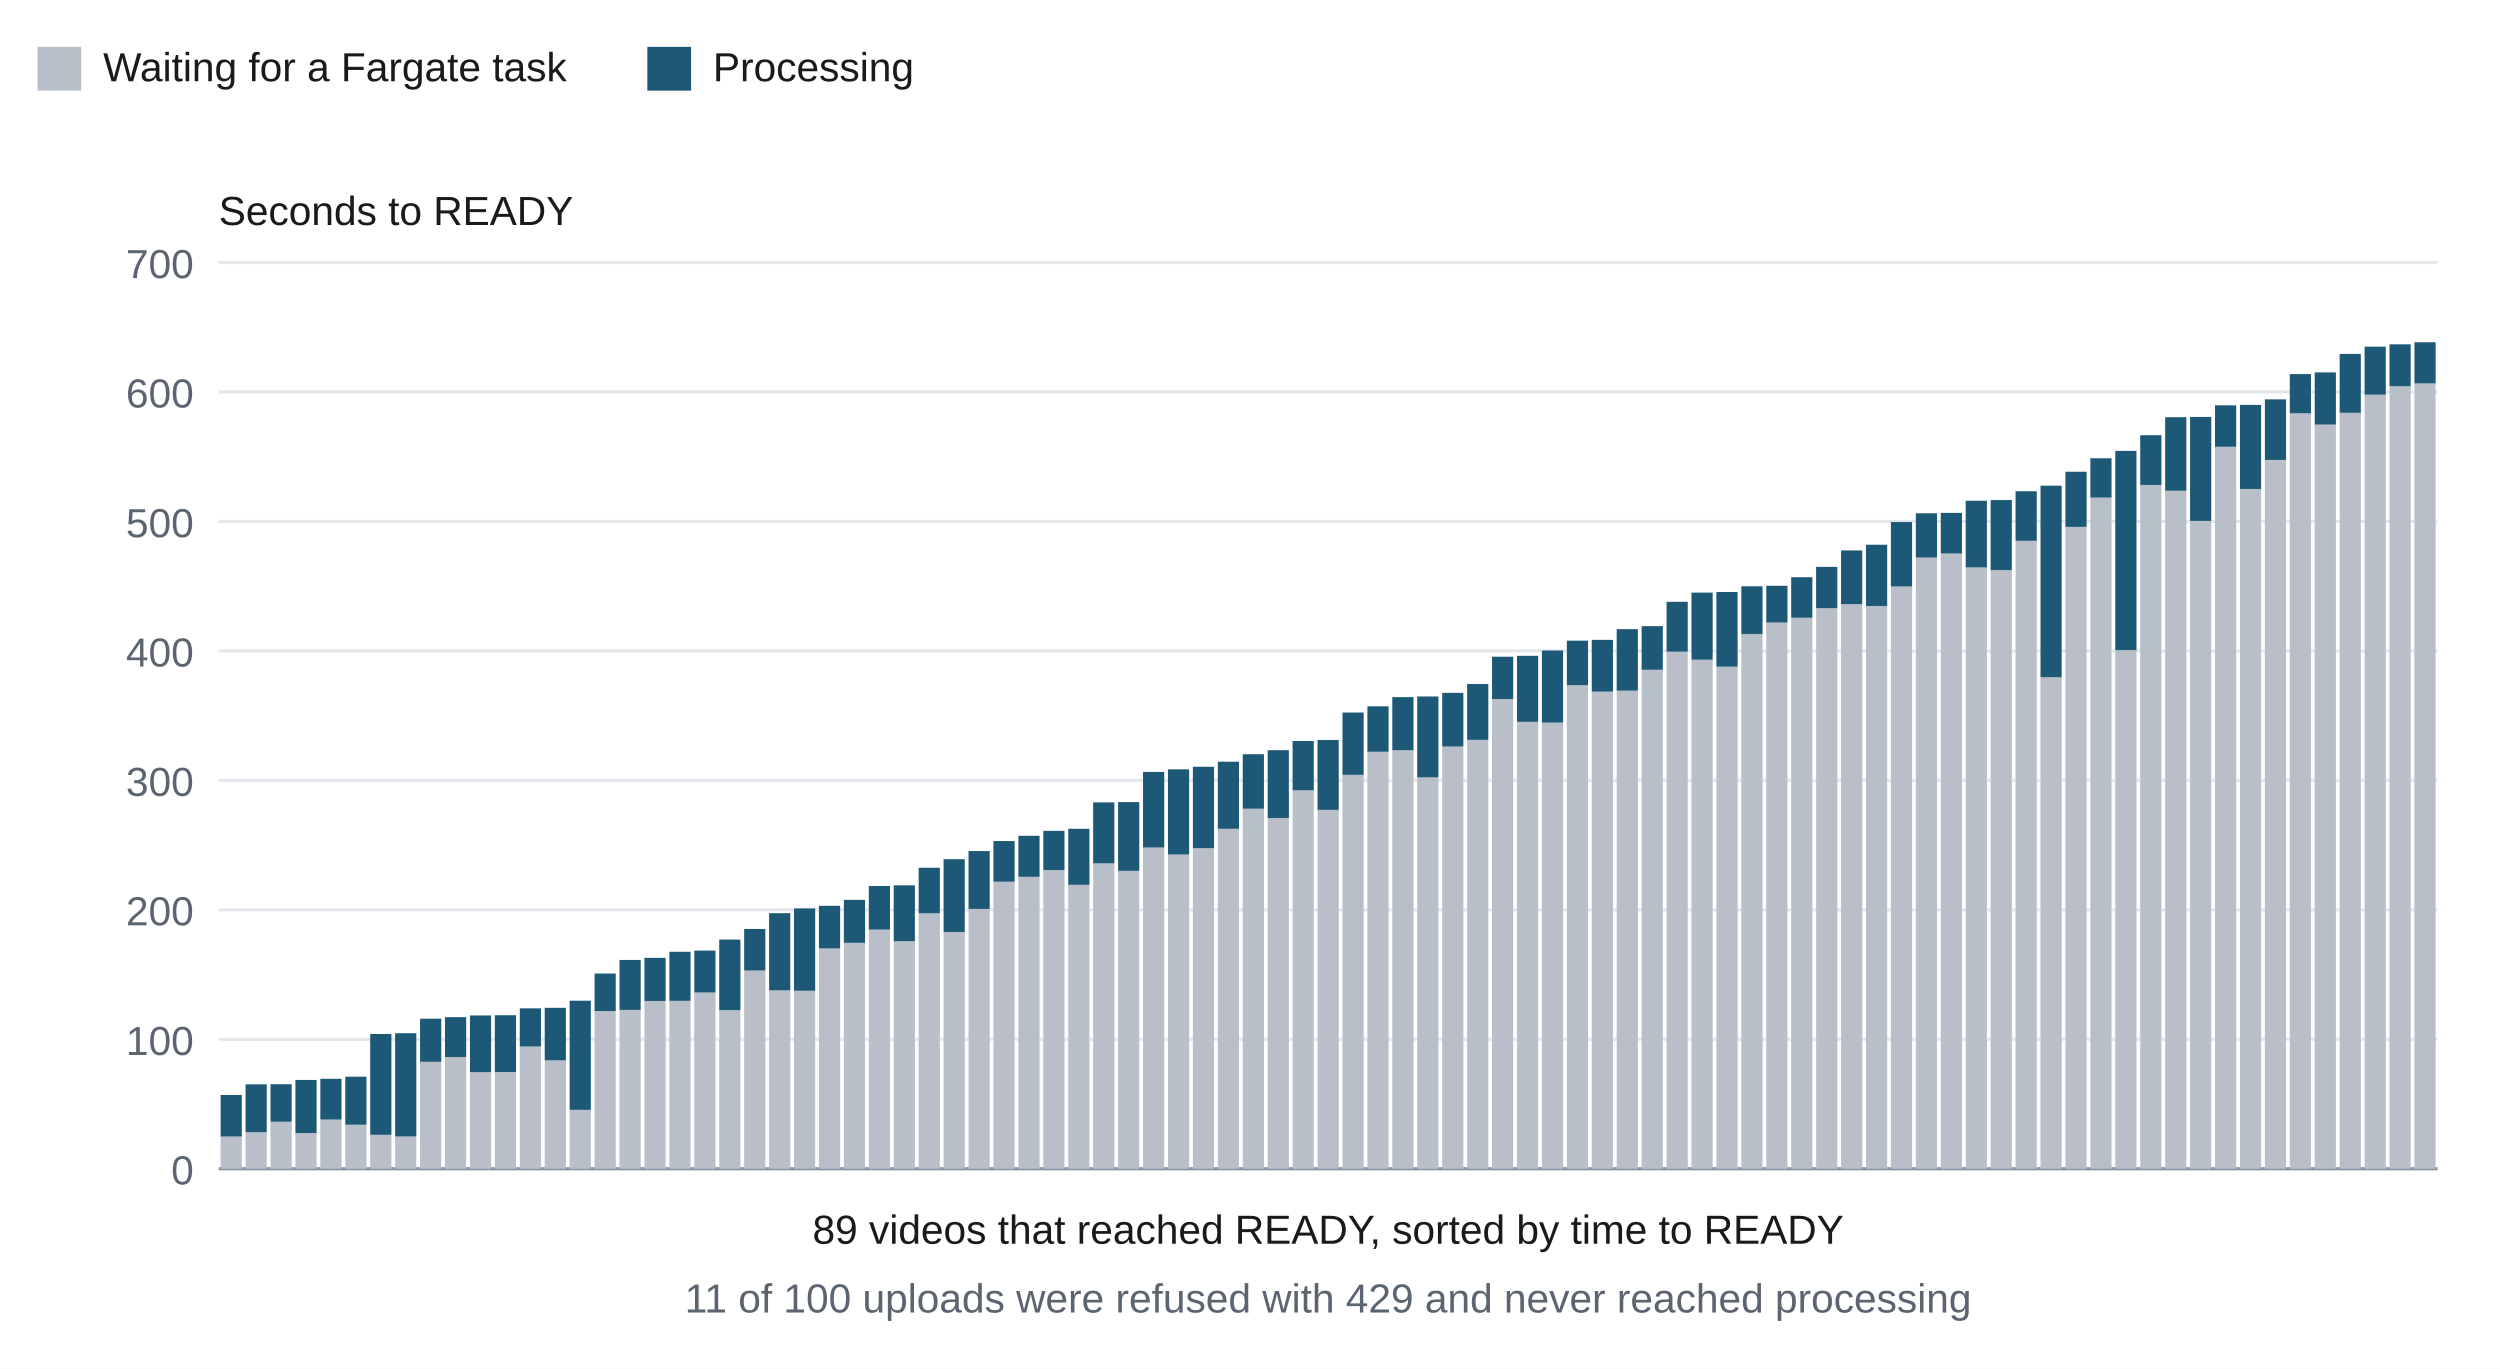
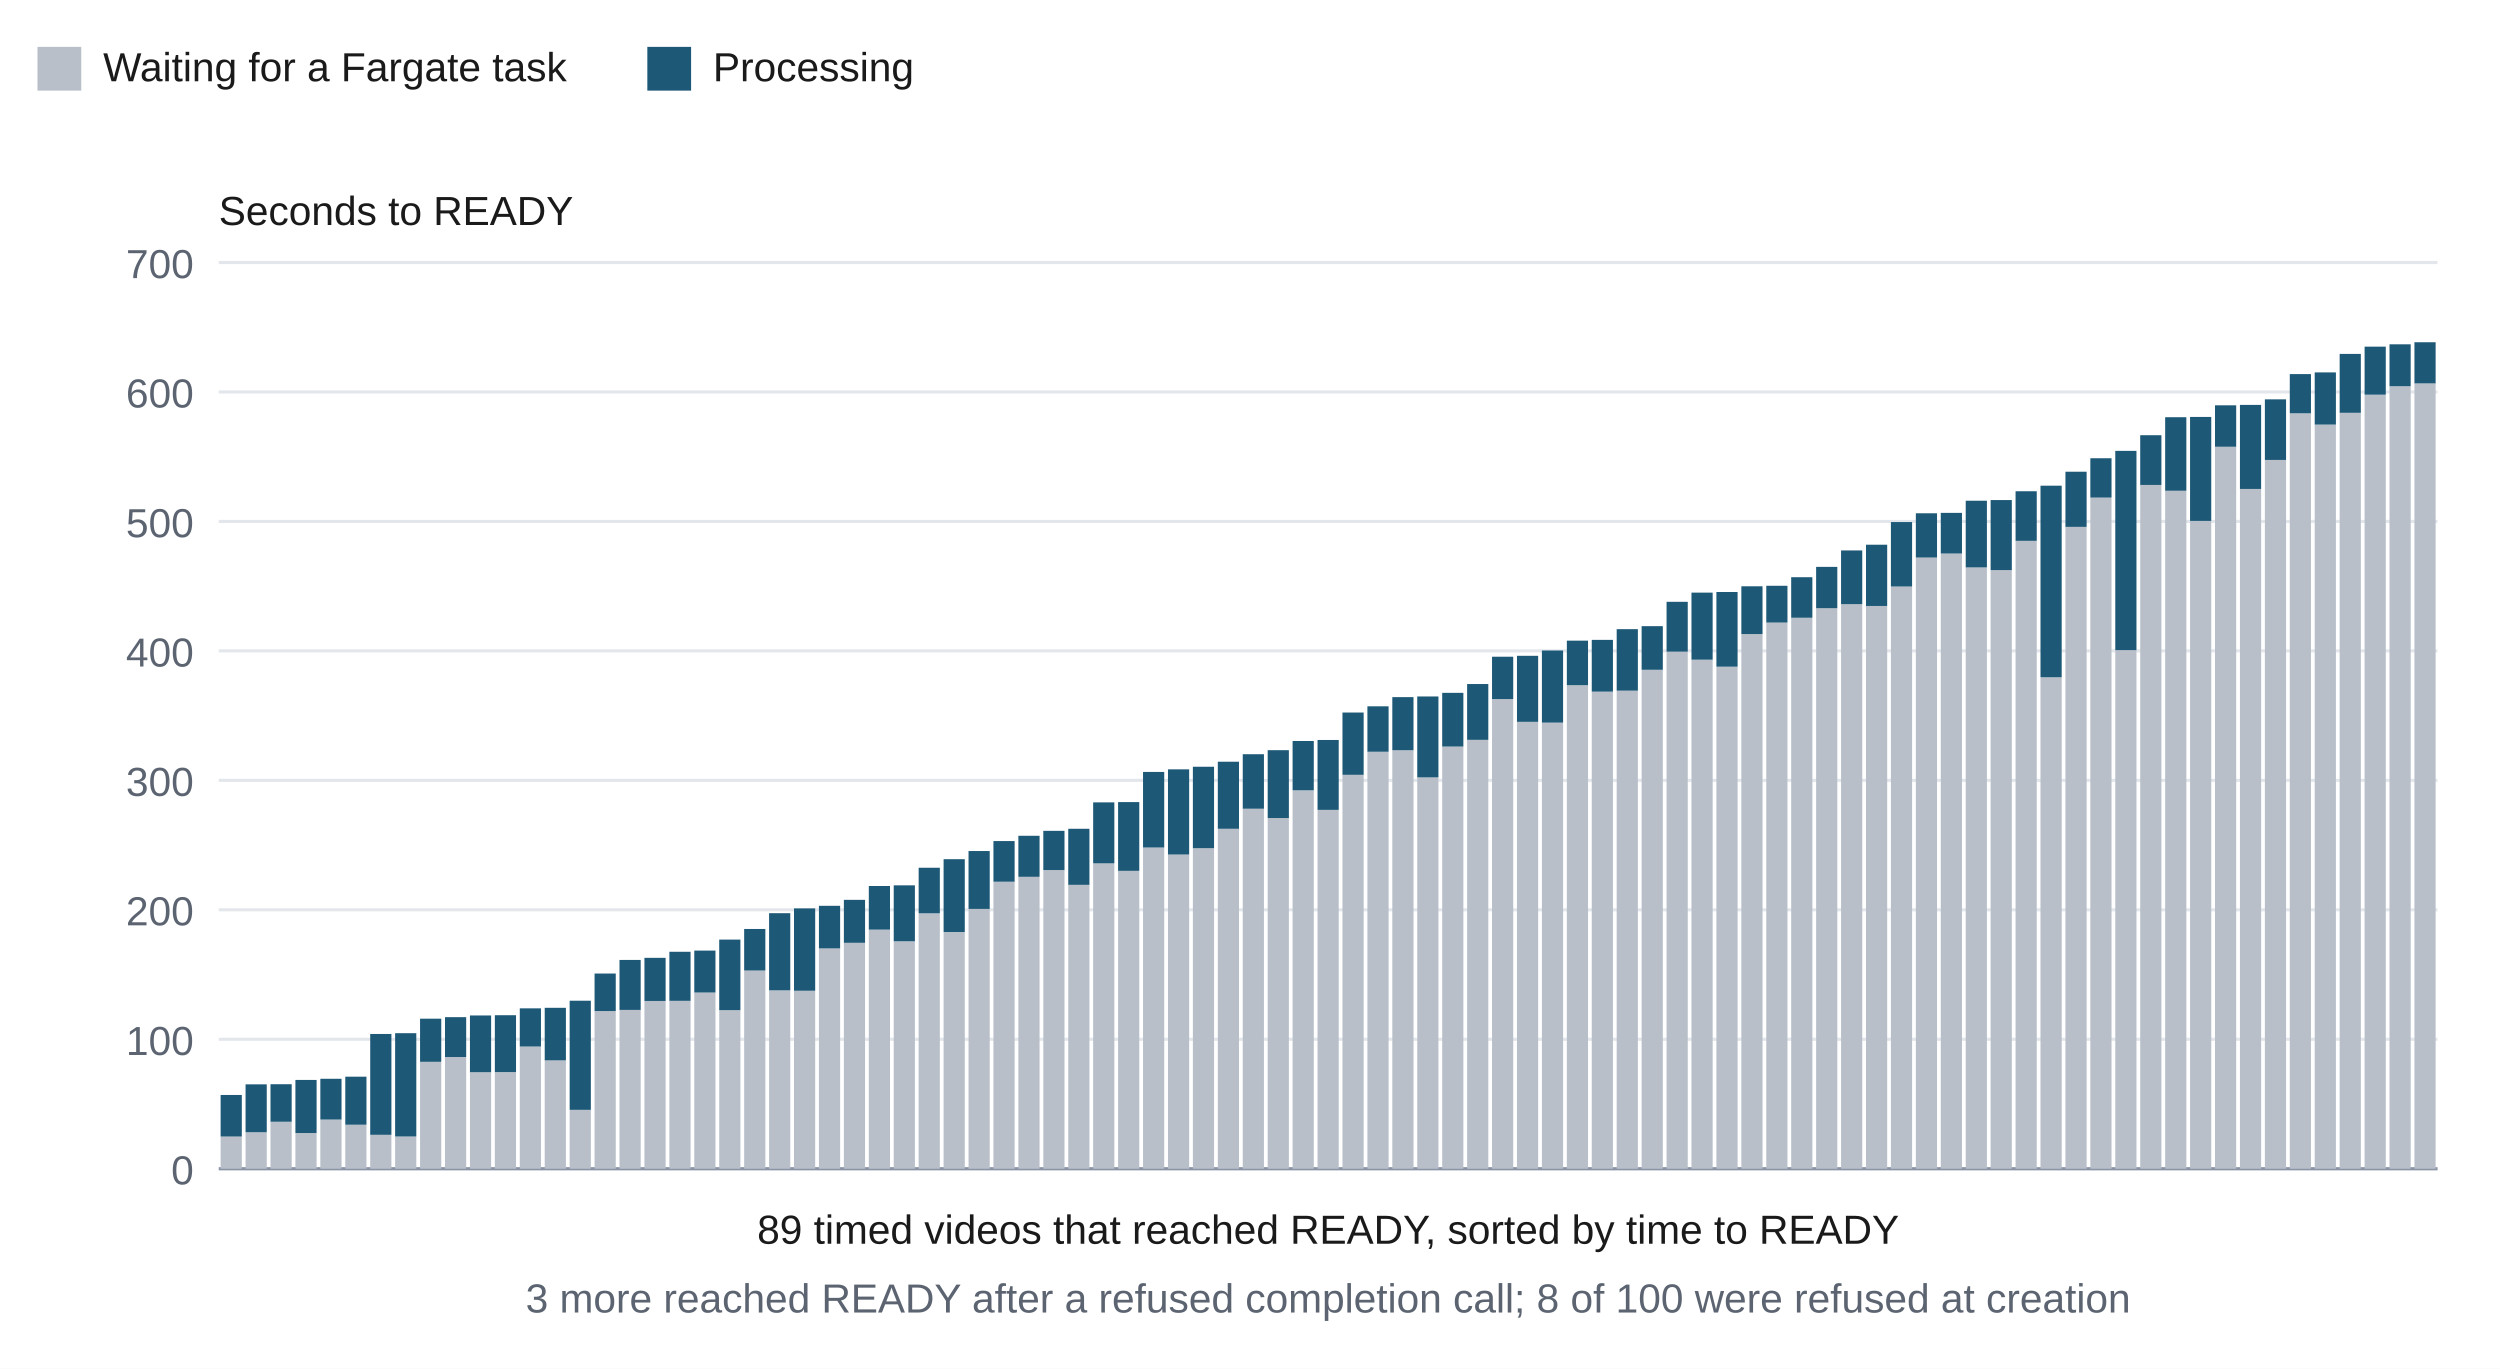
<svg xmlns="http://www.w3.org/2000/svg" width="800" height="438" viewBox="0 0 800 438">
  <defs>
    <marker id="arrow" viewBox="0 0 10 10" refX="9" refY="5" markerWidth="7" markerHeight="7" orient="auto-start-reverse">
      <path d="M 0 0 L 10 5 L 0 10 z" fill="#4a5568" />
    </marker>
  </defs>
  <rect width="800" height="438" fill="#ffffff" />
  <rect x="12" y="15" width="14" height="14" fill="#b8bfc9" />
  <text x="33" y="26.0" font-family="Arial, Helvetica, sans-serif" font-size="13" font-weight="normal" fill="#1a1a1a" text-anchor="start">Waiting for a Fargate task</text>
  <rect x="207.148" y="15" width="14" height="14" fill="#1d5876" />
  <text x="228.148" y="26.0" font-family="Arial, Helvetica, sans-serif" font-size="13" font-weight="normal" fill="#1a1a1a" text-anchor="start">Processing</text>
  <line x1="70" y1="374" x2="780" y2="374" stroke="#e3e7ec" stroke-width="1" />
  <text x="62" y="379.0" font-family="Arial, Helvetica, sans-serif" font-size="13" font-weight="normal" fill="#5b6470" text-anchor="end">0</text>
  <line x1="70" y1="332.571" x2="780" y2="332.571" stroke="#e3e7ec" stroke-width="1" />
  <text x="62" y="337.6" font-family="Arial, Helvetica, sans-serif" font-size="13" font-weight="normal" fill="#5b6470" text-anchor="end">100</text>
  <line x1="70" y1="291.143" x2="780" y2="291.143" stroke="#e3e7ec" stroke-width="1" />
  <text x="62" y="296.1" font-family="Arial, Helvetica, sans-serif" font-size="13" font-weight="normal" fill="#5b6470" text-anchor="end">200</text>
  <line x1="70" y1="249.714" x2="780" y2="249.714" stroke="#e3e7ec" stroke-width="1" />
  <text x="62" y="254.7" font-family="Arial, Helvetica, sans-serif" font-size="13" font-weight="normal" fill="#5b6470" text-anchor="end">300</text>
  <line x1="70" y1="208.286" x2="780" y2="208.286" stroke="#e3e7ec" stroke-width="1" />
  <text x="62" y="213.3" font-family="Arial, Helvetica, sans-serif" font-size="13" font-weight="normal" fill="#5b6470" text-anchor="end">400</text>
  <line x1="70" y1="166.857" x2="780" y2="166.857" stroke="#e3e7ec" stroke-width="1" />
  <text x="62" y="171.9" font-family="Arial, Helvetica, sans-serif" font-size="13" font-weight="normal" fill="#5b6470" text-anchor="end">500</text>
  <line x1="70" y1="125.429" x2="780" y2="125.429" stroke="#e3e7ec" stroke-width="1" />
  <text x="62" y="130.4" font-family="Arial, Helvetica, sans-serif" font-size="13" font-weight="normal" fill="#5b6470" text-anchor="end">600</text>
  <line x1="70" y1="84" x2="780" y2="84" stroke="#e3e7ec" stroke-width="1" />
  <text x="62" y="89.0" font-family="Arial, Helvetica, sans-serif" font-size="13" font-weight="normal" fill="#5b6470" text-anchor="end">700</text>
  <line x1="70" y1="374" x2="780" y2="374" stroke="#8a94a6" stroke-width="1" />
  <rect x="70.60" y="363.68" width="6.78" height="10.32" fill="#b8bfc9" />
  <rect x="70.60" y="350.39" width="6.78" height="13.30" fill="#1d5876" />
  <rect x="78.58" y="362.32" width="6.78" height="11.68" fill="#b8bfc9" />
  <rect x="78.58" y="346.99" width="6.78" height="15.33" fill="#1d5876" />
  <rect x="86.56" y="358.96" width="6.78" height="15.04" fill="#b8bfc9" />
  <rect x="86.56" y="346.95" width="6.78" height="12.01" fill="#1d5876" />
  <rect x="94.53" y="362.57" width="6.78" height="11.43" fill="#b8bfc9" />
  <rect x="94.53" y="345.58" width="6.78" height="16.99" fill="#1d5876" />
  <rect x="102.51" y="358.26" width="6.78" height="15.74" fill="#b8bfc9" />
  <rect x="102.51" y="345.21" width="6.78" height="13.05" fill="#1d5876" />
  <rect x="110.49" y="359.91" width="6.78" height="14.09" fill="#b8bfc9" />
  <rect x="110.49" y="344.54" width="6.78" height="15.37" fill="#1d5876" />
  <rect x="118.47" y="363.15" width="6.78" height="10.85" fill="#b8bfc9" />
  <rect x="118.47" y="330.87" width="6.78" height="32.27" fill="#1d5876" />
  <rect x="126.44" y="363.68" width="6.78" height="10.32" fill="#b8bfc9" />
  <rect x="126.44" y="330.62" width="6.78" height="33.06" fill="#1d5876" />
  <rect x="134.42" y="339.78" width="6.78" height="34.22" fill="#b8bfc9" />
  <rect x="134.42" y="325.98" width="6.78" height="13.80" fill="#1d5876" />
  <rect x="142.40" y="338.25" width="6.78" height="35.75" fill="#b8bfc9" />
  <rect x="142.40" y="325.49" width="6.78" height="12.76" fill="#1d5876" />
  <rect x="150.38" y="343.09" width="6.78" height="30.91" fill="#b8bfc9" />
  <rect x="150.38" y="324.95" width="6.78" height="18.15" fill="#1d5876" />
  <rect x="158.35" y="343.05" width="6.78" height="30.95" fill="#b8bfc9" />
  <rect x="158.35" y="324.87" width="6.78" height="18.19" fill="#1d5876" />
  <rect x="166.33" y="334.89" width="6.78" height="39.11" fill="#b8bfc9" />
  <rect x="166.33" y="322.67" width="6.78" height="12.22" fill="#1d5876" />
  <rect x="174.31" y="339.32" width="6.78" height="34.68" fill="#b8bfc9" />
  <rect x="174.31" y="322.50" width="6.78" height="16.82" fill="#1d5876" />
  <rect x="182.29" y="355.15" width="6.78" height="18.85" fill="#b8bfc9" />
  <rect x="182.29" y="320.23" width="6.78" height="34.92" fill="#1d5876" />
  <rect x="190.26" y="323.54" width="6.78" height="50.46" fill="#b8bfc9" />
  <rect x="190.26" y="311.53" width="6.78" height="12.01" fill="#1d5876" />
  <rect x="198.24" y="323.17" width="6.78" height="50.83" fill="#b8bfc9" />
  <rect x="198.24" y="307.18" width="6.78" height="15.99" fill="#1d5876" />
  <rect x="206.22" y="320.31" width="6.78" height="53.69" fill="#b8bfc9" />
  <rect x="206.22" y="306.51" width="6.78" height="13.80" fill="#1d5876" />
  <rect x="214.20" y="320.27" width="6.78" height="53.73" fill="#b8bfc9" />
  <rect x="214.20" y="304.57" width="6.78" height="15.70" fill="#1d5876" />
  <rect x="222.17" y="317.62" width="6.78" height="56.38" fill="#b8bfc9" />
  <rect x="222.17" y="304.19" width="6.78" height="13.42" fill="#1d5876" />
  <rect x="230.15" y="323.25" width="6.78" height="50.75" fill="#b8bfc9" />
  <rect x="230.15" y="300.67" width="6.78" height="22.58" fill="#1d5876" />
  <rect x="238.13" y="310.57" width="6.78" height="63.43" fill="#b8bfc9" />
  <rect x="238.13" y="297.27" width="6.78" height="13.30" fill="#1d5876" />
  <rect x="246.11" y="316.91" width="6.78" height="57.09" fill="#b8bfc9" />
  <rect x="246.11" y="292.22" width="6.78" height="24.69" fill="#1d5876" />
  <rect x="254.08" y="317.04" width="6.78" height="56.96" fill="#b8bfc9" />
  <rect x="254.08" y="290.69" width="6.78" height="26.35" fill="#1d5876" />
  <rect x="262.06" y="303.49" width="6.78" height="70.51" fill="#b8bfc9" />
  <rect x="262.06" y="289.86" width="6.78" height="13.63" fill="#1d5876" />
  <rect x="270.04" y="301.71" width="6.78" height="72.29" fill="#b8bfc9" />
  <rect x="270.04" y="287.95" width="6.78" height="13.75" fill="#1d5876" />
  <rect x="278.02" y="297.48" width="6.78" height="76.52" fill="#b8bfc9" />
  <rect x="278.02" y="283.52" width="6.78" height="13.96" fill="#1d5876" />
  <rect x="285.99" y="301.21" width="6.78" height="72.79" fill="#b8bfc9" />
  <rect x="285.99" y="283.31" width="6.78" height="17.90" fill="#1d5876" />
  <rect x="293.97" y="292.26" width="6.78" height="81.74" fill="#b8bfc9" />
  <rect x="293.97" y="277.68" width="6.78" height="14.58" fill="#1d5876" />
  <rect x="301.95" y="298.27" width="6.78" height="75.73" fill="#b8bfc9" />
  <rect x="301.95" y="274.94" width="6.78" height="23.32" fill="#1d5876" />
  <rect x="309.93" y="290.85" width="6.78" height="83.15" fill="#b8bfc9" />
  <rect x="309.93" y="272.33" width="6.78" height="18.52" fill="#1d5876" />
  <rect x="317.90" y="282.15" width="6.78" height="91.85" fill="#b8bfc9" />
  <rect x="317.90" y="269.14" width="6.78" height="13.01" fill="#1d5876" />
  <rect x="325.88" y="280.58" width="6.78" height="93.42" fill="#b8bfc9" />
  <rect x="325.88" y="267.45" width="6.78" height="13.13" fill="#1d5876" />
  <rect x="333.86" y="278.42" width="6.78" height="95.58" fill="#b8bfc9" />
  <rect x="333.86" y="265.87" width="6.78" height="12.55" fill="#1d5876" />
  <rect x="341.84" y="283.15" width="6.78" height="90.85" fill="#b8bfc9" />
  <rect x="341.84" y="265.21" width="6.78" height="17.94" fill="#1d5876" />
  <rect x="349.81" y="276.27" width="6.78" height="97.73" fill="#b8bfc9" />
  <rect x="349.81" y="256.76" width="6.78" height="19.51" fill="#1d5876" />
  <rect x="357.79" y="278.67" width="6.78" height="95.33" fill="#b8bfc9" />
  <rect x="357.79" y="256.67" width="6.78" height="22.00" fill="#1d5876" />
  <rect x="365.77" y="271.22" width="6.78" height="102.78" fill="#b8bfc9" />
  <rect x="365.77" y="247.02" width="6.78" height="24.19" fill="#1d5876" />
  <rect x="373.75" y="273.45" width="6.78" height="100.55" fill="#b8bfc9" />
  <rect x="373.75" y="246.19" width="6.78" height="27.26" fill="#1d5876" />
  <rect x="381.72" y="271.42" width="6.78" height="102.58" fill="#b8bfc9" />
  <rect x="381.72" y="245.36" width="6.78" height="26.06" fill="#1d5876" />
  <rect x="389.70" y="265.21" width="6.78" height="108.79" fill="#b8bfc9" />
  <rect x="389.70" y="243.75" width="6.78" height="21.46" fill="#1d5876" />
  <rect x="397.68" y="258.79" width="6.78" height="115.21" fill="#b8bfc9" />
  <rect x="397.68" y="241.35" width="6.78" height="17.44" fill="#1d5876" />
  <rect x="405.66" y="261.77" width="6.78" height="112.23" fill="#b8bfc9" />
  <rect x="405.66" y="240.06" width="6.78" height="21.71" fill="#1d5876" />
  <rect x="413.63" y="252.90" width="6.78" height="121.10" fill="#b8bfc9" />
  <rect x="413.63" y="237.12" width="6.78" height="15.78" fill="#1d5876" />
  <rect x="421.61" y="259.16" width="6.78" height="114.84" fill="#b8bfc9" />
  <rect x="421.61" y="236.79" width="6.78" height="22.37" fill="#1d5876" />
  <rect x="429.59" y="247.93" width="6.78" height="126.07" fill="#b8bfc9" />
  <rect x="429.59" y="228.01" width="6.78" height="19.93" fill="#1d5876" />
  <rect x="437.57" y="240.56" width="6.78" height="133.44" fill="#b8bfc9" />
  <rect x="437.57" y="226.02" width="6.78" height="14.54" fill="#1d5876" />
  <rect x="445.54" y="240.06" width="6.78" height="133.94" fill="#b8bfc9" />
  <rect x="445.54" y="223.08" width="6.78" height="16.99" fill="#1d5876" />
  <rect x="453.52" y="248.76" width="6.78" height="125.24" fill="#b8bfc9" />
  <rect x="453.52" y="222.87" width="6.78" height="25.89" fill="#1d5876" />
  <rect x="461.50" y="238.90" width="6.78" height="135.10" fill="#b8bfc9" />
  <rect x="461.50" y="221.71" width="6.78" height="17.19" fill="#1d5876" />
  <rect x="469.48" y="236.75" width="6.78" height="137.25" fill="#b8bfc9" />
  <rect x="469.48" y="218.89" width="6.78" height="17.86" fill="#1d5876" />
  <rect x="477.45" y="223.70" width="6.78" height="150.30" fill="#b8bfc9" />
  <rect x="477.45" y="210.15" width="6.78" height="13.55" fill="#1d5876" />
  <rect x="485.43" y="230.99" width="6.78" height="143.01" fill="#b8bfc9" />
  <rect x="485.43" y="209.86" width="6.78" height="21.13" fill="#1d5876" />
  <rect x="493.41" y="231.24" width="6.78" height="142.76" fill="#b8bfc9" />
  <rect x="493.41" y="208.16" width="6.78" height="23.08" fill="#1d5876" />
  <rect x="501.39" y="219.26" width="6.78" height="154.74" fill="#b8bfc9" />
  <rect x="501.39" y="205.01" width="6.78" height="14.25" fill="#1d5876" />
  <rect x="509.36" y="221.34" width="6.78" height="152.66" fill="#b8bfc9" />
  <rect x="509.36" y="204.76" width="6.78" height="16.57" fill="#1d5876" />
  <rect x="517.34" y="221.00" width="6.78" height="153.00" fill="#b8bfc9" />
  <rect x="517.34" y="201.33" width="6.78" height="19.68" fill="#1d5876" />
  <rect x="525.32" y="214.33" width="6.78" height="159.67" fill="#b8bfc9" />
  <rect x="525.32" y="200.37" width="6.78" height="13.96" fill="#1d5876" />
  <rect x="533.30" y="208.53" width="6.78" height="165.47" fill="#b8bfc9" />
  <rect x="533.30" y="192.58" width="6.78" height="15.95" fill="#1d5876" />
  <rect x="541.27" y="211.10" width="6.78" height="162.90" fill="#b8bfc9" />
  <rect x="541.27" y="189.64" width="6.78" height="21.46" fill="#1d5876" />
  <rect x="549.25" y="213.34" width="6.78" height="160.66" fill="#b8bfc9" />
  <rect x="549.25" y="189.44" width="6.78" height="23.90" fill="#1d5876" />
  <rect x="557.23" y="202.90" width="6.78" height="171.10" fill="#b8bfc9" />
  <rect x="557.23" y="187.61" width="6.78" height="15.29" fill="#1d5876" />
  <rect x="565.21" y="199.21" width="6.78" height="174.79" fill="#b8bfc9" />
  <rect x="565.21" y="187.45" width="6.78" height="11.77" fill="#1d5876" />
  <rect x="573.18" y="197.68" width="6.78" height="176.32" fill="#b8bfc9" />
  <rect x="573.18" y="184.71" width="6.78" height="12.97" fill="#1d5876" />
  <rect x="581.16" y="194.61" width="6.78" height="179.39" fill="#b8bfc9" />
  <rect x="581.16" y="181.40" width="6.78" height="13.22" fill="#1d5876" />
  <rect x="589.14" y="193.33" width="6.78" height="180.67" fill="#b8bfc9" />
  <rect x="589.14" y="176.14" width="6.78" height="17.19" fill="#1d5876" />
  <rect x="597.12" y="193.91" width="6.78" height="180.09" fill="#b8bfc9" />
  <rect x="597.12" y="174.31" width="6.78" height="19.60" fill="#1d5876" />
  <rect x="605.09" y="187.70" width="6.78" height="186.30" fill="#b8bfc9" />
  <rect x="605.09" y="167.06" width="6.78" height="20.63" fill="#1d5876" />
  <rect x="613.07" y="178.42" width="6.78" height="195.58" fill="#b8bfc9" />
  <rect x="613.07" y="164.25" width="6.78" height="14.17" fill="#1d5876" />
  <rect x="621.05" y="177.13" width="6.78" height="196.87" fill="#b8bfc9" />
  <rect x="621.05" y="164.12" width="6.78" height="13.01" fill="#1d5876" />
  <rect x="629.03" y="181.56" width="6.78" height="192.44" fill="#b8bfc9" />
  <rect x="629.03" y="160.23" width="6.78" height="21.34" fill="#1d5876" />
  <rect x="637.00" y="182.43" width="6.78" height="191.57" fill="#b8bfc9" />
  <rect x="637.00" y="160.02" width="6.78" height="22.41" fill="#1d5876" />
  <rect x="644.98" y="173.07" width="6.78" height="200.93" fill="#b8bfc9" />
  <rect x="644.98" y="157.20" width="6.78" height="15.87" fill="#1d5876" />
  <rect x="652.96" y="216.74" width="6.78" height="157.26" fill="#b8bfc9" />
  <rect x="652.96" y="155.42" width="6.78" height="61.31" fill="#1d5876" />
  <rect x="660.94" y="168.60" width="6.78" height="205.40" fill="#b8bfc9" />
  <rect x="660.94" y="150.95" width="6.78" height="17.65" fill="#1d5876" />
  <rect x="668.91" y="159.23" width="6.78" height="214.77" fill="#b8bfc9" />
  <rect x="668.91" y="146.64" width="6.78" height="12.59" fill="#1d5876" />
  <rect x="676.89" y="208.04" width="6.78" height="165.96" fill="#b8bfc9" />
  <rect x="676.89" y="144.28" width="6.78" height="63.76" fill="#1d5876" />
  <rect x="684.87" y="155.17" width="6.78" height="218.83" fill="#b8bfc9" />
  <rect x="684.87" y="139.27" width="6.78" height="15.91" fill="#1d5876" />
  <rect x="692.85" y="157.04" width="6.78" height="216.96" fill="#b8bfc9" />
  <rect x="692.85" y="133.51" width="6.78" height="23.53" fill="#1d5876" />
  <rect x="700.82" y="166.69" width="6.78" height="207.31" fill="#b8bfc9" />
  <rect x="700.82" y="133.42" width="6.78" height="33.27" fill="#1d5876" />
  <rect x="708.80" y="142.95" width="6.78" height="231.05" fill="#b8bfc9" />
  <rect x="708.80" y="129.70" width="6.78" height="13.26" fill="#1d5876" />
  <rect x="716.78" y="156.46" width="6.78" height="217.54" fill="#b8bfc9" />
  <rect x="716.78" y="129.57" width="6.78" height="26.89" fill="#1d5876" />
  <rect x="724.76" y="147.18" width="6.78" height="226.82" fill="#b8bfc9" />
  <rect x="724.76" y="127.79" width="6.78" height="19.39" fill="#1d5876" />
  <rect x="732.73" y="132.26" width="6.78" height="241.74" fill="#b8bfc9" />
  <rect x="732.73" y="119.71" width="6.78" height="12.55" fill="#1d5876" />
  <rect x="740.71" y="135.87" width="6.78" height="238.13" fill="#b8bfc9" />
  <rect x="740.71" y="119.17" width="6.78" height="16.70" fill="#1d5876" />
  <rect x="748.69" y="132.10" width="6.78" height="241.90" fill="#b8bfc9" />
  <rect x="748.69" y="113.25" width="6.78" height="18.85" fill="#1d5876" />
  <rect x="756.67" y="126.30" width="6.78" height="247.70" fill="#b8bfc9" />
  <rect x="756.67" y="110.93" width="6.78" height="15.37" fill="#1d5876" />
  <rect x="764.64" y="123.61" width="6.78" height="250.39" fill="#b8bfc9" />
  <rect x="764.64" y="110.18" width="6.78" height="13.42" fill="#1d5876" />
  <rect x="772.62" y="122.69" width="6.78" height="251.31" fill="#b8bfc9" />
  <rect x="772.62" y="109.52" width="6.78" height="13.17" fill="#1d5876" />
  <text x="70" y="72.0" font-family="Arial, Helvetica, sans-serif" font-size="13" font-weight="normal" fill="#1a1a1a" text-anchor="start">Seconds to READY</text>
-   <text x="425" y="398.0" font-family="Arial, Helvetica, sans-serif" font-size="13" font-weight="normal" fill="#1a1a1a" text-anchor="middle">89 videos that reached READY, sorted by time to READY</text>
-   <text x="425" y="420.0" font-family="Arial, Helvetica, sans-serif" font-size="13" font-weight="normal" fill="#5b6470" text-anchor="middle">11 of 100 uploads were refused with 429 and never reached processing</text>
+   <text x="425" y="398.0" font-family="Arial, Helvetica, sans-serif" font-size="13" font-weight="normal" fill="#1a1a1a" text-anchor="middle">89 timed videos that reached READY, sorted by time to READY</text>
+   <text x="425" y="420.0" font-family="Arial, Helvetica, sans-serif" font-size="13" font-weight="normal" fill="#5b6470" text-anchor="middle">3 more reached READY after a refused completion call; 8 of 100 were refused at creation</text>
</svg>
